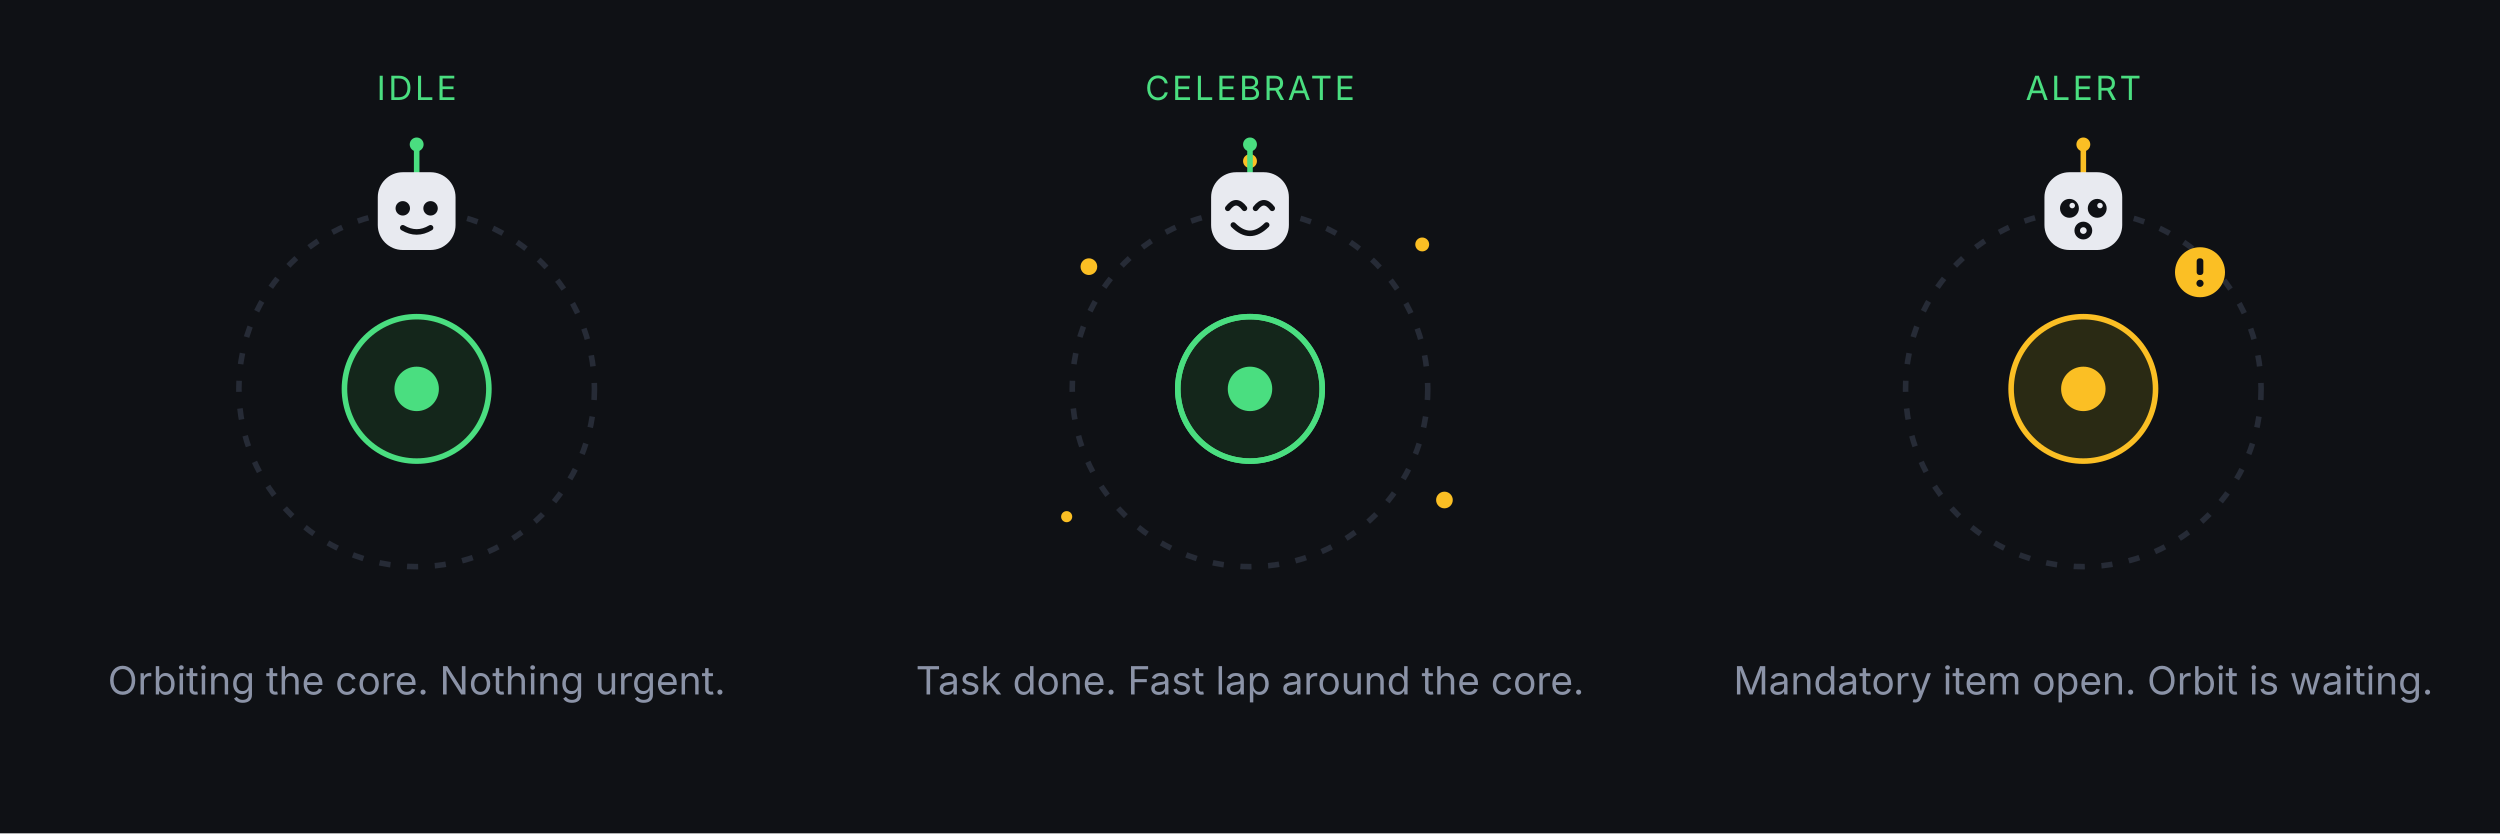
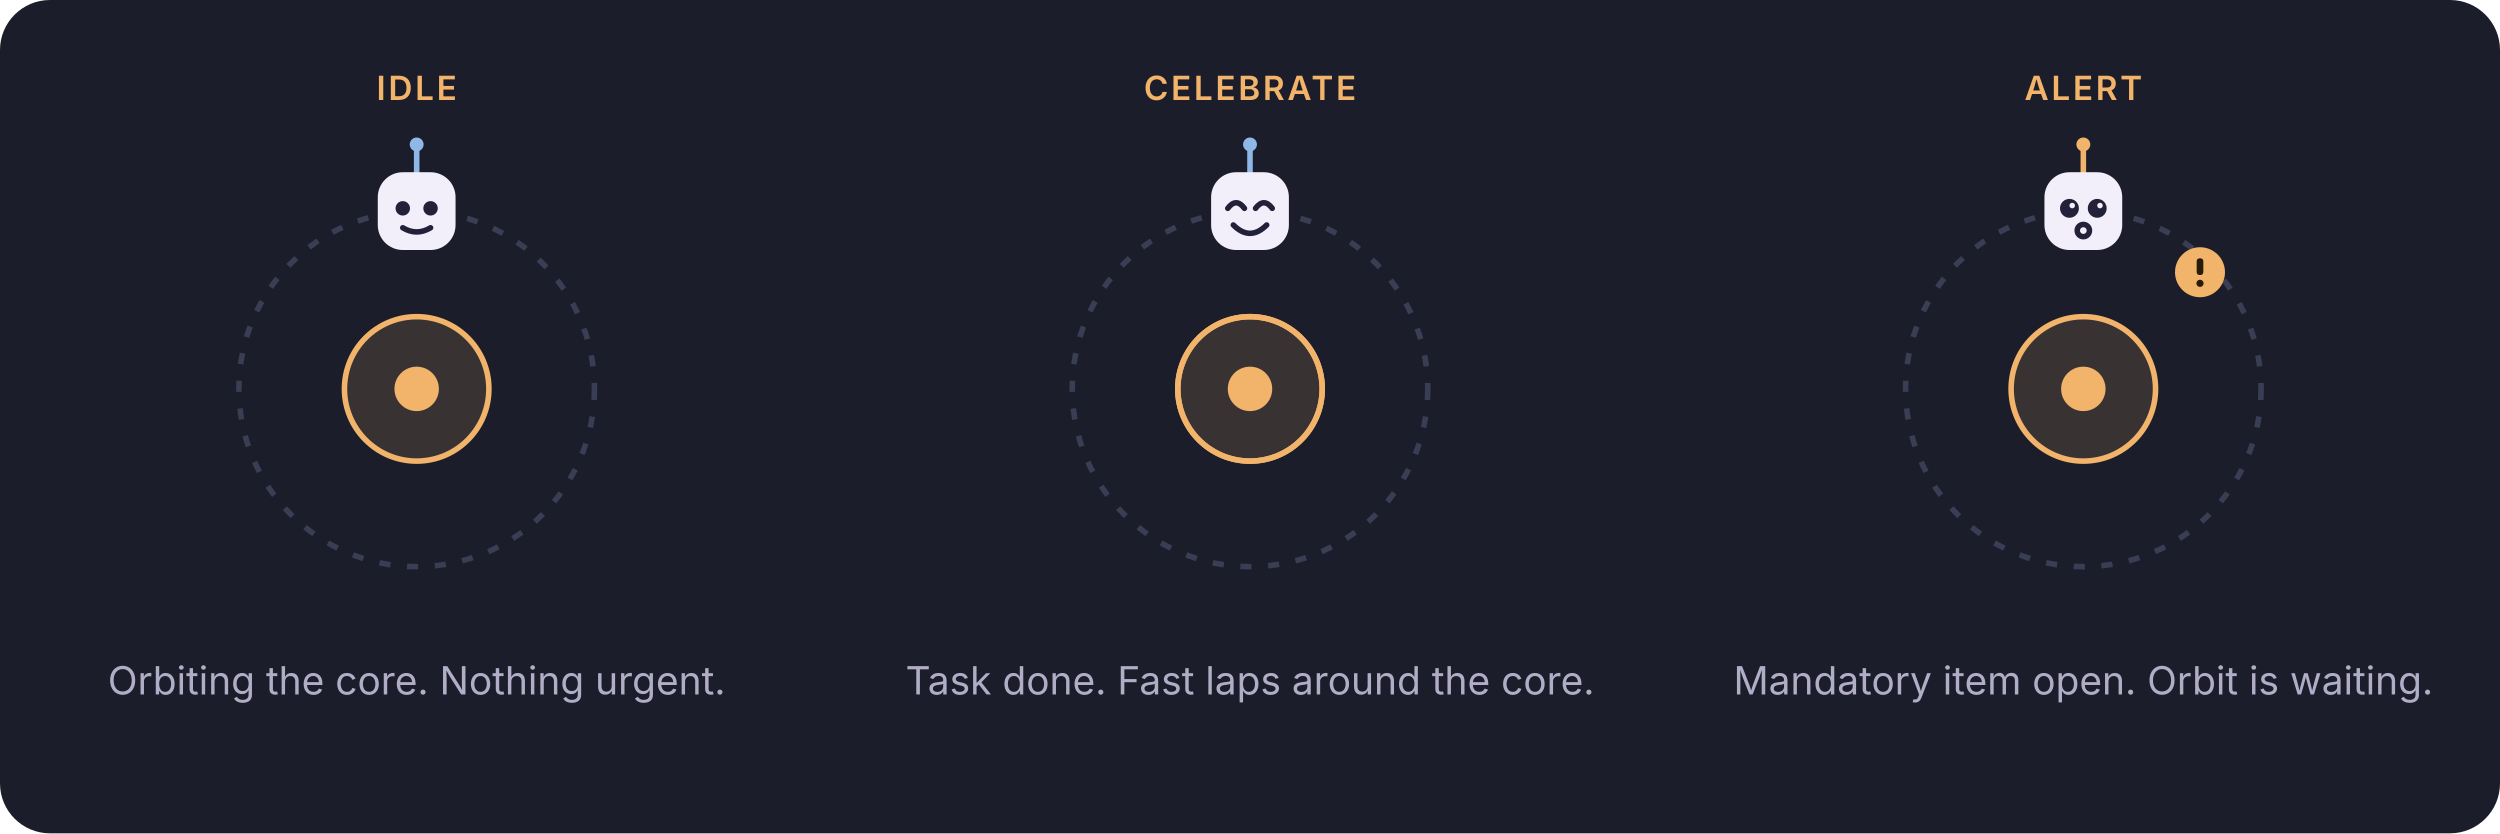
- <svg xmlns="http://www.w3.org/2000/svg" viewBox="0 0 900 300" width="900" height="300">
+ <svg xmlns="http://www.w3.org/2000/svg" viewBox="0 0 900 300" width="900" height="300" role="img" aria-label="Orbit, the Orbital mascot, in three states: idle, celebrate and alert">
  <style>
-     .label{font-family:system-ui,-apple-system,"Segoe UI",sans-serif;font-size:14px;fill:#8b93a7}
-     .title{font-family:system-ui,-apple-system,"Segoe UI",sans-serif;font-size:12px;fill:#4ade80;letter-spacing:.08em}
-     @media (prefers-reduced-motion:no-preference){
-       .spin{transform-origin:150px 140px;animation:spin 6s linear infinite}
-       .unspin{transform-origin:150px 76px;animation:spin 6s linear infinite reverse}
-       .spin-fast{transform-origin:450px 140px;animation:spin 1.2s cubic-bezier(.4,0,.2,1) 3}
-       .unspin-fast{transform-origin:450px 76px;animation:spin 1.2s cubic-bezier(.4,0,.2,1) 3 reverse}
-       .blink{animation:blink 4s steps(1) infinite}
-       .pulse{transform-origin:450px 140px;animation:pulse 1.2s ease-out 3}
-       .wiggle{transform-origin:750px 140px;animation:wiggle .5s ease-in-out infinite alternate}
+     .label{font-family:system-ui,-apple-system,"Segoe UI",sans-serif;font-size:14px;fill:#b1adc6}
+     .title{font-family:system-ui,-apple-system,"Segoe UI",sans-serif;font-size:12px;font-weight:600;fill:#f2b36b;letter-spacing:.08em}
+     /* Every animated group rotates around a point in its own coordinate system.
+        The translate that places the satellite lives on a separate inner group,
+        so the CSS transform never overrides it. */
+     .spin, .unspin, .pulse, .wiggle { transform-box: view-box; }
+     .spin { transform-origin: 150px 140px; }
+     .spin-fast { transform-origin: 450px 140px; }
+     .pulse { transform-origin: 450px 140px; }
+     .wiggle { transform-origin: 750px 140px; }
+     .unspin { transform-origin: 0 0; }
+     .sparks circle { opacity: 0; }
+     @media (prefers-reduced-motion: no-preference) {
+       .spin { animation: spin 8s linear infinite; }
+       .spin .unspin { animation: spin 8s linear infinite reverse; }
+       .blink { animation: blink 4s steps(1) infinite; }
+       /* Celebrate: three fast laps, a short rest, repeat. */
+       .spin-fast { animation: laps 5s cubic-bezier(.4,0,.2,1) infinite; }
+       .spin-fast .unspin { animation: unlaps 5s cubic-bezier(.4,0,.2,1) infinite; }
+       .pulse { animation: pulse 5s ease-out infinite; }
+       .sparks circle { animation: twinkle 5s ease-in-out infinite; }
+       .sparks circle:nth-child(2) { animation-delay: .2s; }
+       .sparks circle:nth-child(3) { animation-delay: .4s; }
+       .sparks circle:nth-child(4) { animation-delay: .6s; }
+       .sparks circle:nth-child(5) { animation-delay: .8s; }
+       .wiggle { animation: wiggle 1.4s ease-in-out infinite alternate; }
    }
-     @keyframes spin{to{transform:rotate(360deg)}}
-     @keyframes blink{0%,92%{opacity:1}93%,97%{opacity:0}98%,100%{opacity:1}}
-     @keyframes pulse{0%{opacity:.9;transform:scale(1)}100%{opacity:0;transform:scale(1.6)}}
-     @keyframes wiggle{from{transform:rotate(-6deg)}to{transform:rotate(6deg)}}
+     @media (prefers-reduced-motion: reduce) {
+       .sparks circle { opacity: 1; }
+     }
+     @keyframes spin { to { transform: rotate(360deg); } }
+     @keyframes laps { 0% { transform: rotate(0deg); } 72% { transform: rotate(1080deg); } 100% { transform: rotate(1080deg); } }
+     @keyframes unlaps { 0% { transform: rotate(0deg); } 72% { transform: rotate(-1080deg); } 100% { transform: rotate(-1080deg); } }
+     @keyframes blink { 0%, 92% { opacity: 1; } 93%, 97% { opacity: 0; } 98%, 100% { opacity: 1; } }
+     @keyframes pulse { 0%, 100% { opacity: 0; transform: scale(1); } 5% { opacity: .9; transform: scale(1); } 30% { opacity: 0; transform: scale(1.6); } }
+     @keyframes twinkle { 0%, 100% { opacity: 0; } 15%, 60% { opacity: 1; } 75% { opacity: 0; } }
+     @keyframes wiggle { from { transform: rotate(-6deg); } to { transform: rotate(6deg); } }
  </style>
-   <rect width="900" height="300" fill="#0f1115" />
+   <rect width="900" height="300" rx="18" fill="#1b1d2a" />
  <g>
    <text x="150" y="36" text-anchor="middle" class="title">IDLE</text>
-     <circle cx="150" cy="140" r="26" fill="#14261b" stroke="#4ade80" stroke-width="2" />
-     <circle cx="150" cy="140" r="8" fill="#4ade80" />
-     <circle cx="150" cy="140" r="64" fill="none" stroke="#262b36" stroke-width="2" stroke-dasharray="4 6" />
+     <circle cx="150" cy="140" r="26" fill="rgba(242,179,107,.14)" stroke="#f2b36b" stroke-width="2" />
+     <circle cx="150" cy="140" r="8" fill="#f2b36b" />
+     <circle cx="150" cy="140" r="64" fill="none" stroke="#3a3e55" stroke-width="2" stroke-dasharray="4 6" />
    <g class="spin">
-       <g class="unspin" transform="translate(150,76)">
-         <line x1="0" y1="-14" x2="0" y2="-22" stroke="#4ade80" stroke-width="2" stroke-linecap="round" />
-         <circle cx="0" cy="-24" r="2.5" fill="#4ade80" />
-         <rect x="-14" y="-14" width="28" height="28" rx="9" fill="#e8eaf0" />
-         <g class="blink">
-           <circle cx="-5" cy="-1" r="2.6" fill="#0f1115" />
-           <circle cx="5" cy="-1" r="2.6" fill="#0f1115" />
+       <g transform="translate(150 76)">
+         <g class="unspin">
+           <line x1="0" y1="-14" x2="0" y2="-22" stroke="#8fb8e8" stroke-width="2" stroke-linecap="round" />
+           <circle cx="0" cy="-24" r="2.5" fill="#8fb8e8" />
+           <rect x="-14" y="-14" width="28" height="28" rx="9" fill="#f3effa" />
+           <g class="blink">
+             <circle cx="-5" cy="-1" r="2.6" fill="#23213a" />
+             <circle cx="5" cy="-1" r="2.6" fill="#23213a" />
+           </g>
+           <path d="M-5 6 Q0 9 5 6" stroke="#23213a" stroke-width="2" fill="none" stroke-linecap="round" />
        </g>
-         <path d="M-5 6 Q0 9 5 6" stroke="#0f1115" stroke-width="2" fill="none" stroke-linecap="round" />
      </g>
    </g>
    <text x="150" y="250" text-anchor="middle" class="label">Orbiting the core. Nothing urgent.</text>
  </g>
  <g>
    <text x="450" y="36" text-anchor="middle" class="title">CELEBRATE</text>
-     <circle cx="450" cy="140" r="26" fill="#14261b" stroke="#4ade80" stroke-width="2" />
-     <circle cx="450" cy="140" r="8" fill="#4ade80" />
-     <circle class="pulse" cx="450" cy="140" r="26" fill="none" stroke="#4ade80" stroke-width="2" />
-     <circle cx="450" cy="140" r="64" fill="none" stroke="#262b36" stroke-width="2" stroke-dasharray="4 6" />
-     <g fill="#fbbf24">
+     <circle cx="450" cy="140" r="26" fill="rgba(242,179,107,.14)" stroke="#f2b36b" stroke-width="2" />
+     <circle cx="450" cy="140" r="8" fill="#f2b36b" />
+     <circle class="pulse" cx="450" cy="140" r="26" fill="none" stroke="#f2b36b" stroke-width="2" />
+     <circle cx="450" cy="140" r="64" fill="none" stroke="#3a3e55" stroke-width="2" stroke-dasharray="4 6" />
+     <g class="sparks" fill="#f2d27b">
      <circle cx="392" cy="96" r="3" />
      <circle cx="512" cy="88" r="2.5" />
      <circle cx="520" cy="180" r="3" />
      <circle cx="384" cy="186" r="2" />
      <circle cx="450" cy="58" r="2.5" />
    </g>
    <g class="spin-fast">
-       <g class="unspin-fast" transform="translate(450,76)">
-         <line x1="0" y1="-14" x2="0" y2="-22" stroke="#4ade80" stroke-width="2" stroke-linecap="round" />
-         <circle cx="0" cy="-24" r="2.5" fill="#4ade80" />
-         <rect x="-14" y="-14" width="28" height="28" rx="9" fill="#e8eaf0" />
-         <path d="M-8 -1 Q-5 -5 -2 -1" stroke="#0f1115" stroke-width="2" fill="none" stroke-linecap="round" />
-         <path d="M2 -1 Q5 -5 8 -1" stroke="#0f1115" stroke-width="2" fill="none" stroke-linecap="round" />
-         <path d="M-6 5 Q0 11 6 5" stroke="#0f1115" stroke-width="2" fill="none" stroke-linecap="round" />
+       <g transform="translate(450 76)">
+         <g class="unspin">
+           <line x1="0" y1="-14" x2="0" y2="-22" stroke="#8fb8e8" stroke-width="2" stroke-linecap="round" />
+           <circle cx="0" cy="-24" r="2.5" fill="#8fb8e8" />
+           <rect x="-14" y="-14" width="28" height="28" rx="9" fill="#f3effa" />
+           <path d="M-8 -1 Q-5 -5 -2 -1" stroke="#23213a" stroke-width="2" fill="none" stroke-linecap="round" />
+           <path d="M2 -1 Q5 -5 8 -1" stroke="#23213a" stroke-width="2" fill="none" stroke-linecap="round" />
+           <path d="M-6 5 Q0 11 6 5" stroke="#23213a" stroke-width="2" fill="none" stroke-linecap="round" />
+         </g>
      </g>
    </g>
-     <text x="450" y="250" text-anchor="middle" class="label">Task done. Fast lap around the core.</text>
+     <text x="450" y="250" text-anchor="middle" class="label">Task done. Fast laps around the core.</text>
  </g>
  <g>
    <text x="750" y="36" text-anchor="middle" class="title">ALERT</text>
-     <circle cx="750" cy="140" r="26" fill="#2a2a14" stroke="#fbbf24" stroke-width="2" />
-     <circle cx="750" cy="140" r="8" fill="#fbbf24" />
-     <circle cx="750" cy="140" r="64" fill="none" stroke="#262b36" stroke-width="2" stroke-dasharray="4 6" />
+     <circle cx="750" cy="140" r="26" fill="rgba(242,179,107,.14)" stroke="#f2b36b" stroke-width="2" />
+     <circle cx="750" cy="140" r="8" fill="#f2b36b" />
+     <circle cx="750" cy="140" r="64" fill="none" stroke="#3a3e55" stroke-width="2" stroke-dasharray="4 6" />
    <g class="wiggle">
-       <g transform="translate(750,76)">
-         <line x1="0" y1="-14" x2="0" y2="-22" stroke="#fbbf24" stroke-width="2" stroke-linecap="round" />
-         <circle cx="0" cy="-24" r="2.5" fill="#fbbf24" />
-         <rect x="-14" y="-14" width="28" height="28" rx="9" fill="#e8eaf0" />
-         <circle cx="-5" cy="-1" r="3.4" fill="#0f1115" />
-         <circle cx="5" cy="-1" r="3.4" fill="#0f1115" />
-         <circle cx="-4" cy="-2" r="1" fill="#e8eaf0" />
-         <circle cx="6" cy="-2" r="1" fill="#e8eaf0" />
-         <circle cx="0" cy="7" r="2.2" fill="none" stroke="#0f1115" stroke-width="2" />
+       <g transform="translate(750 76)">
+         <line x1="0" y1="-14" x2="0" y2="-22" stroke="#f2b36b" stroke-width="2" stroke-linecap="round" />
+         <circle cx="0" cy="-24" r="2.5" fill="#f2b36b" />
+         <rect x="-14" y="-14" width="28" height="28" rx="9" fill="#f3effa" />
+         <circle cx="-5" cy="-1" r="3.4" fill="#23213a" />
+         <circle cx="5" cy="-1" r="3.4" fill="#23213a" />
+         <circle cx="-4" cy="-2" r="1" fill="#f3effa" />
+         <circle cx="6" cy="-2" r="1" fill="#f3effa" />
+         <circle cx="0" cy="7" r="2.2" fill="none" stroke="#23213a" stroke-width="2" />
      </g>
    </g>
-     <g transform="translate(792,98)">
-       <circle r="9" fill="#fbbf24" />
-       <rect x="-1.2" y="-5" width="2.4" height="6" rx="1" fill="#0f1115" />
-       <circle cy="4" r="1.3" fill="#0f1115" />
+     <g transform="translate(792 98)">
+       <circle r="9" fill="#f2b36b" />
+       <rect x="-1.2" y="-5" width="2.4" height="6" rx="1" fill="#2a1a08" />
+       <circle cy="4" r="1.3" fill="#2a1a08" />
    </g>
    <text x="750" y="250" text-anchor="middle" class="label">Mandatory item open. Orbit is waiting.</text>
  </g>
</svg>
